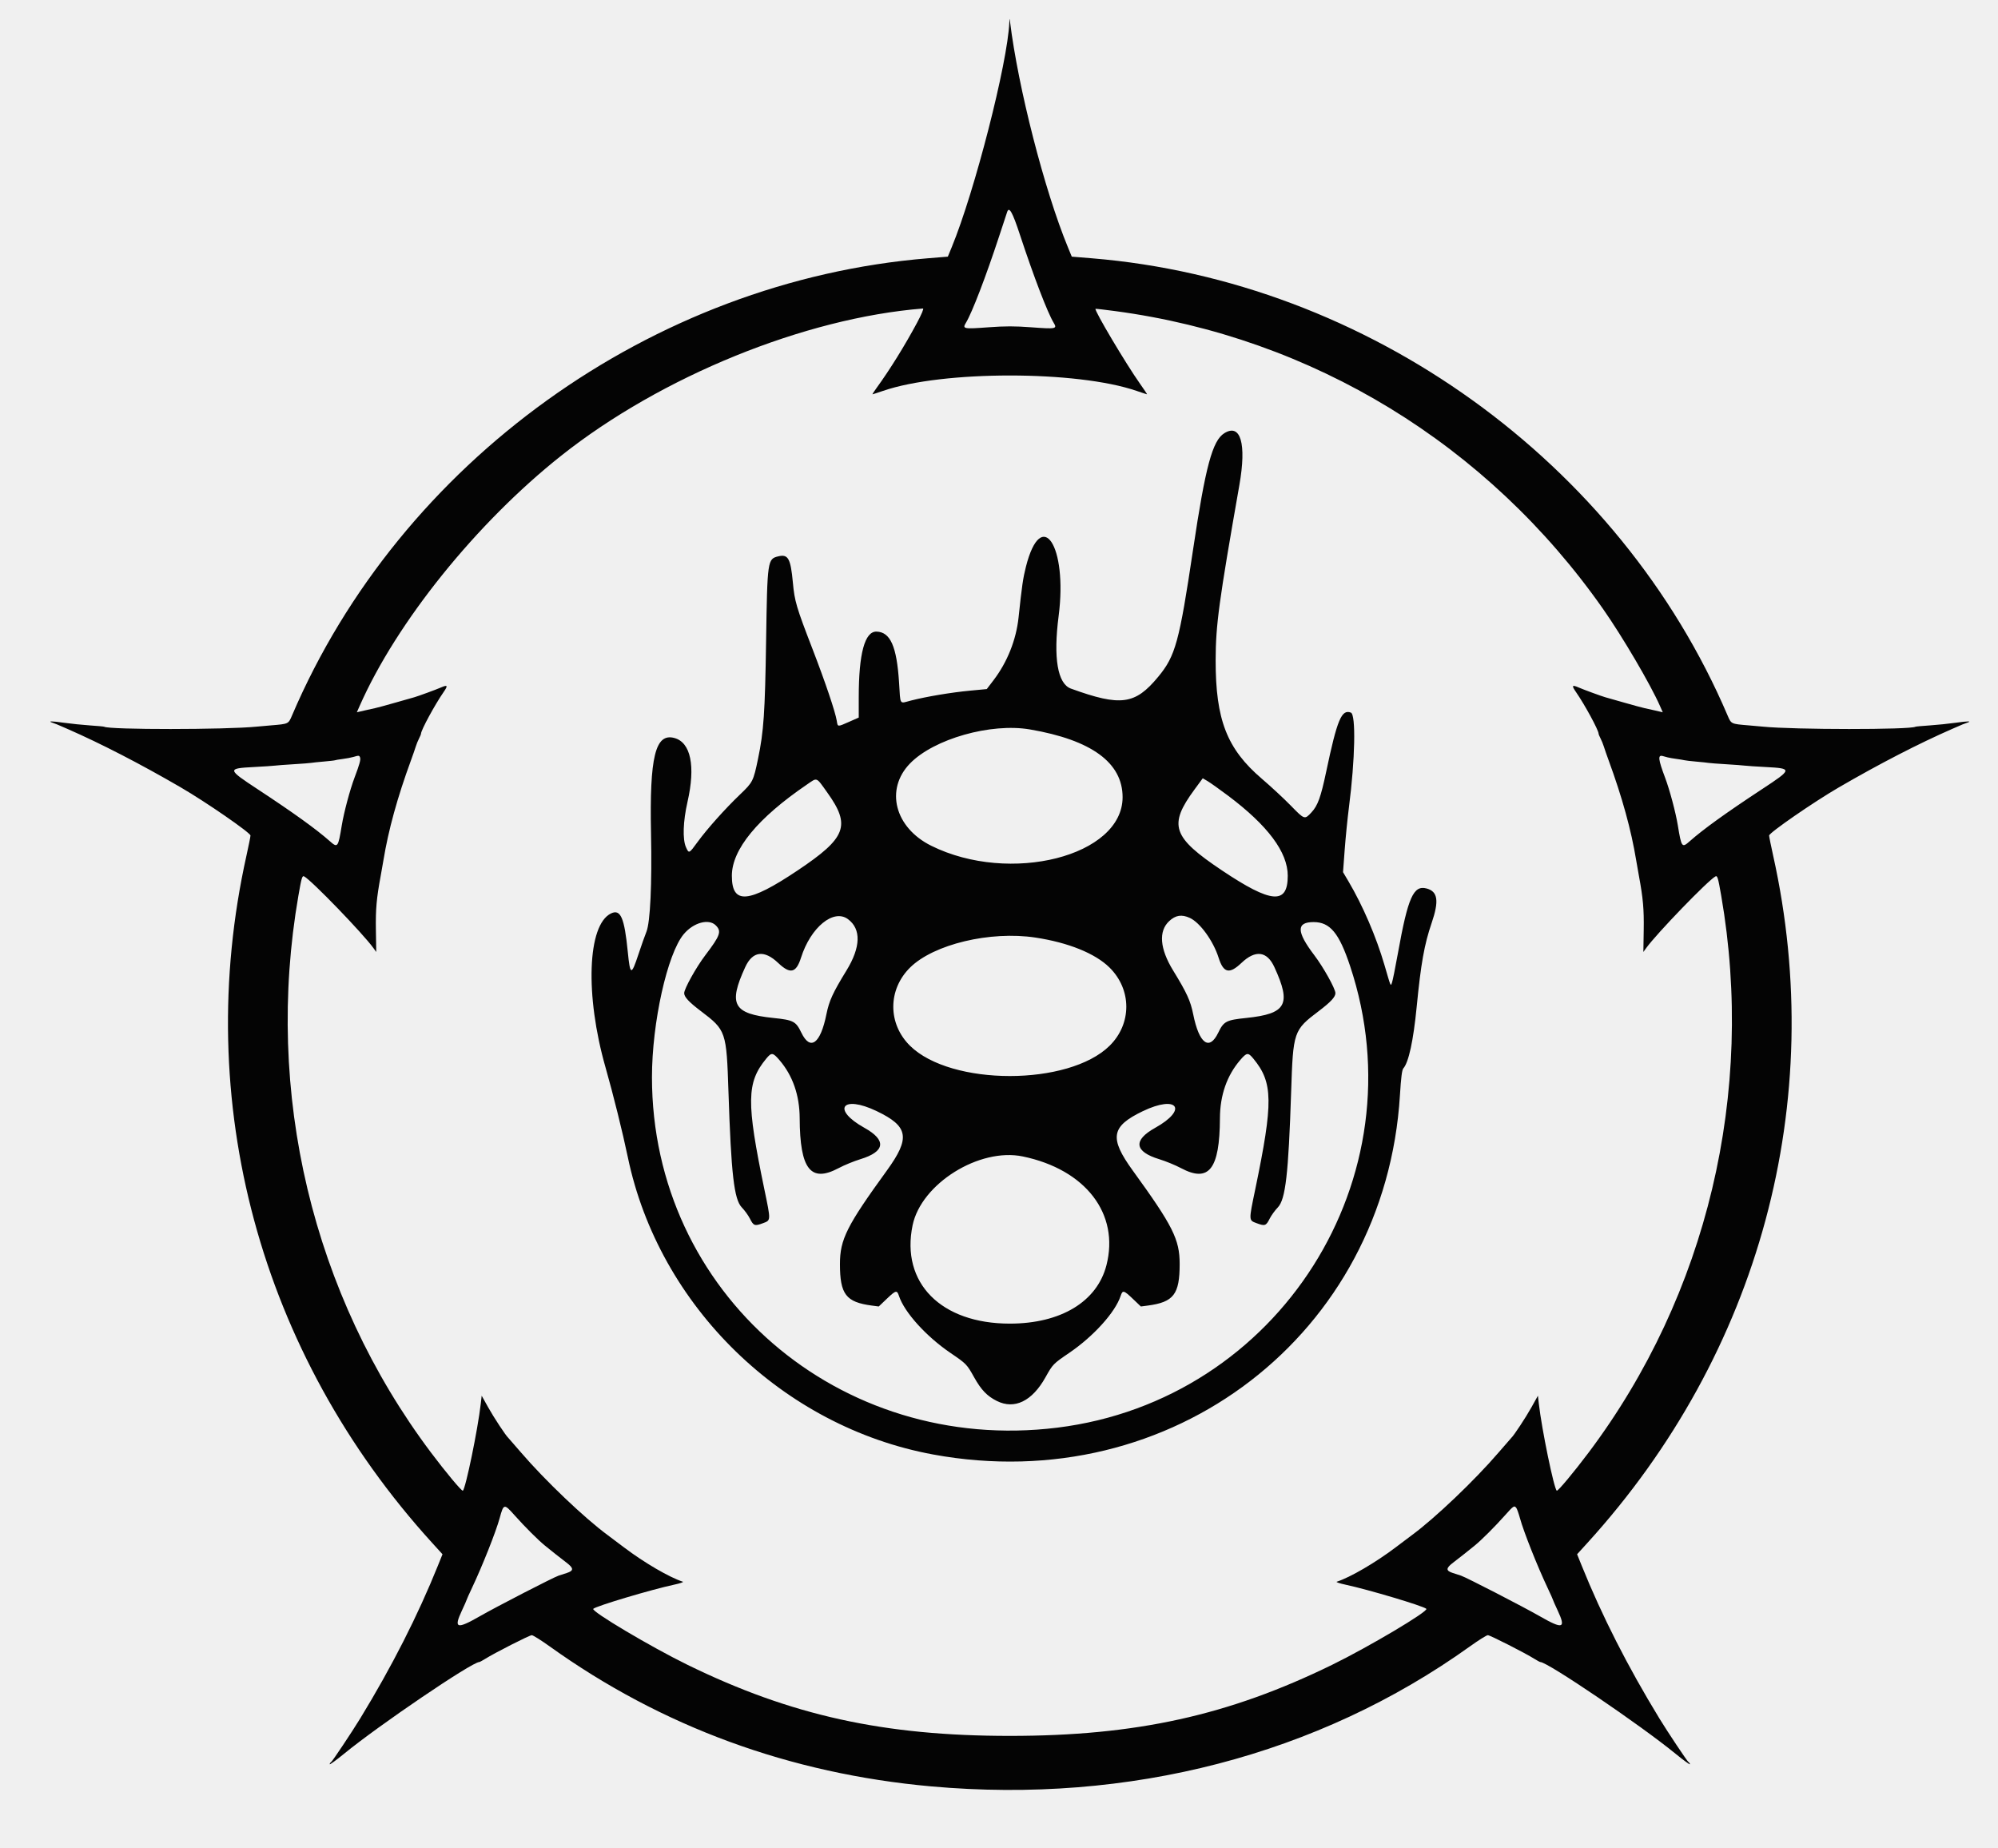
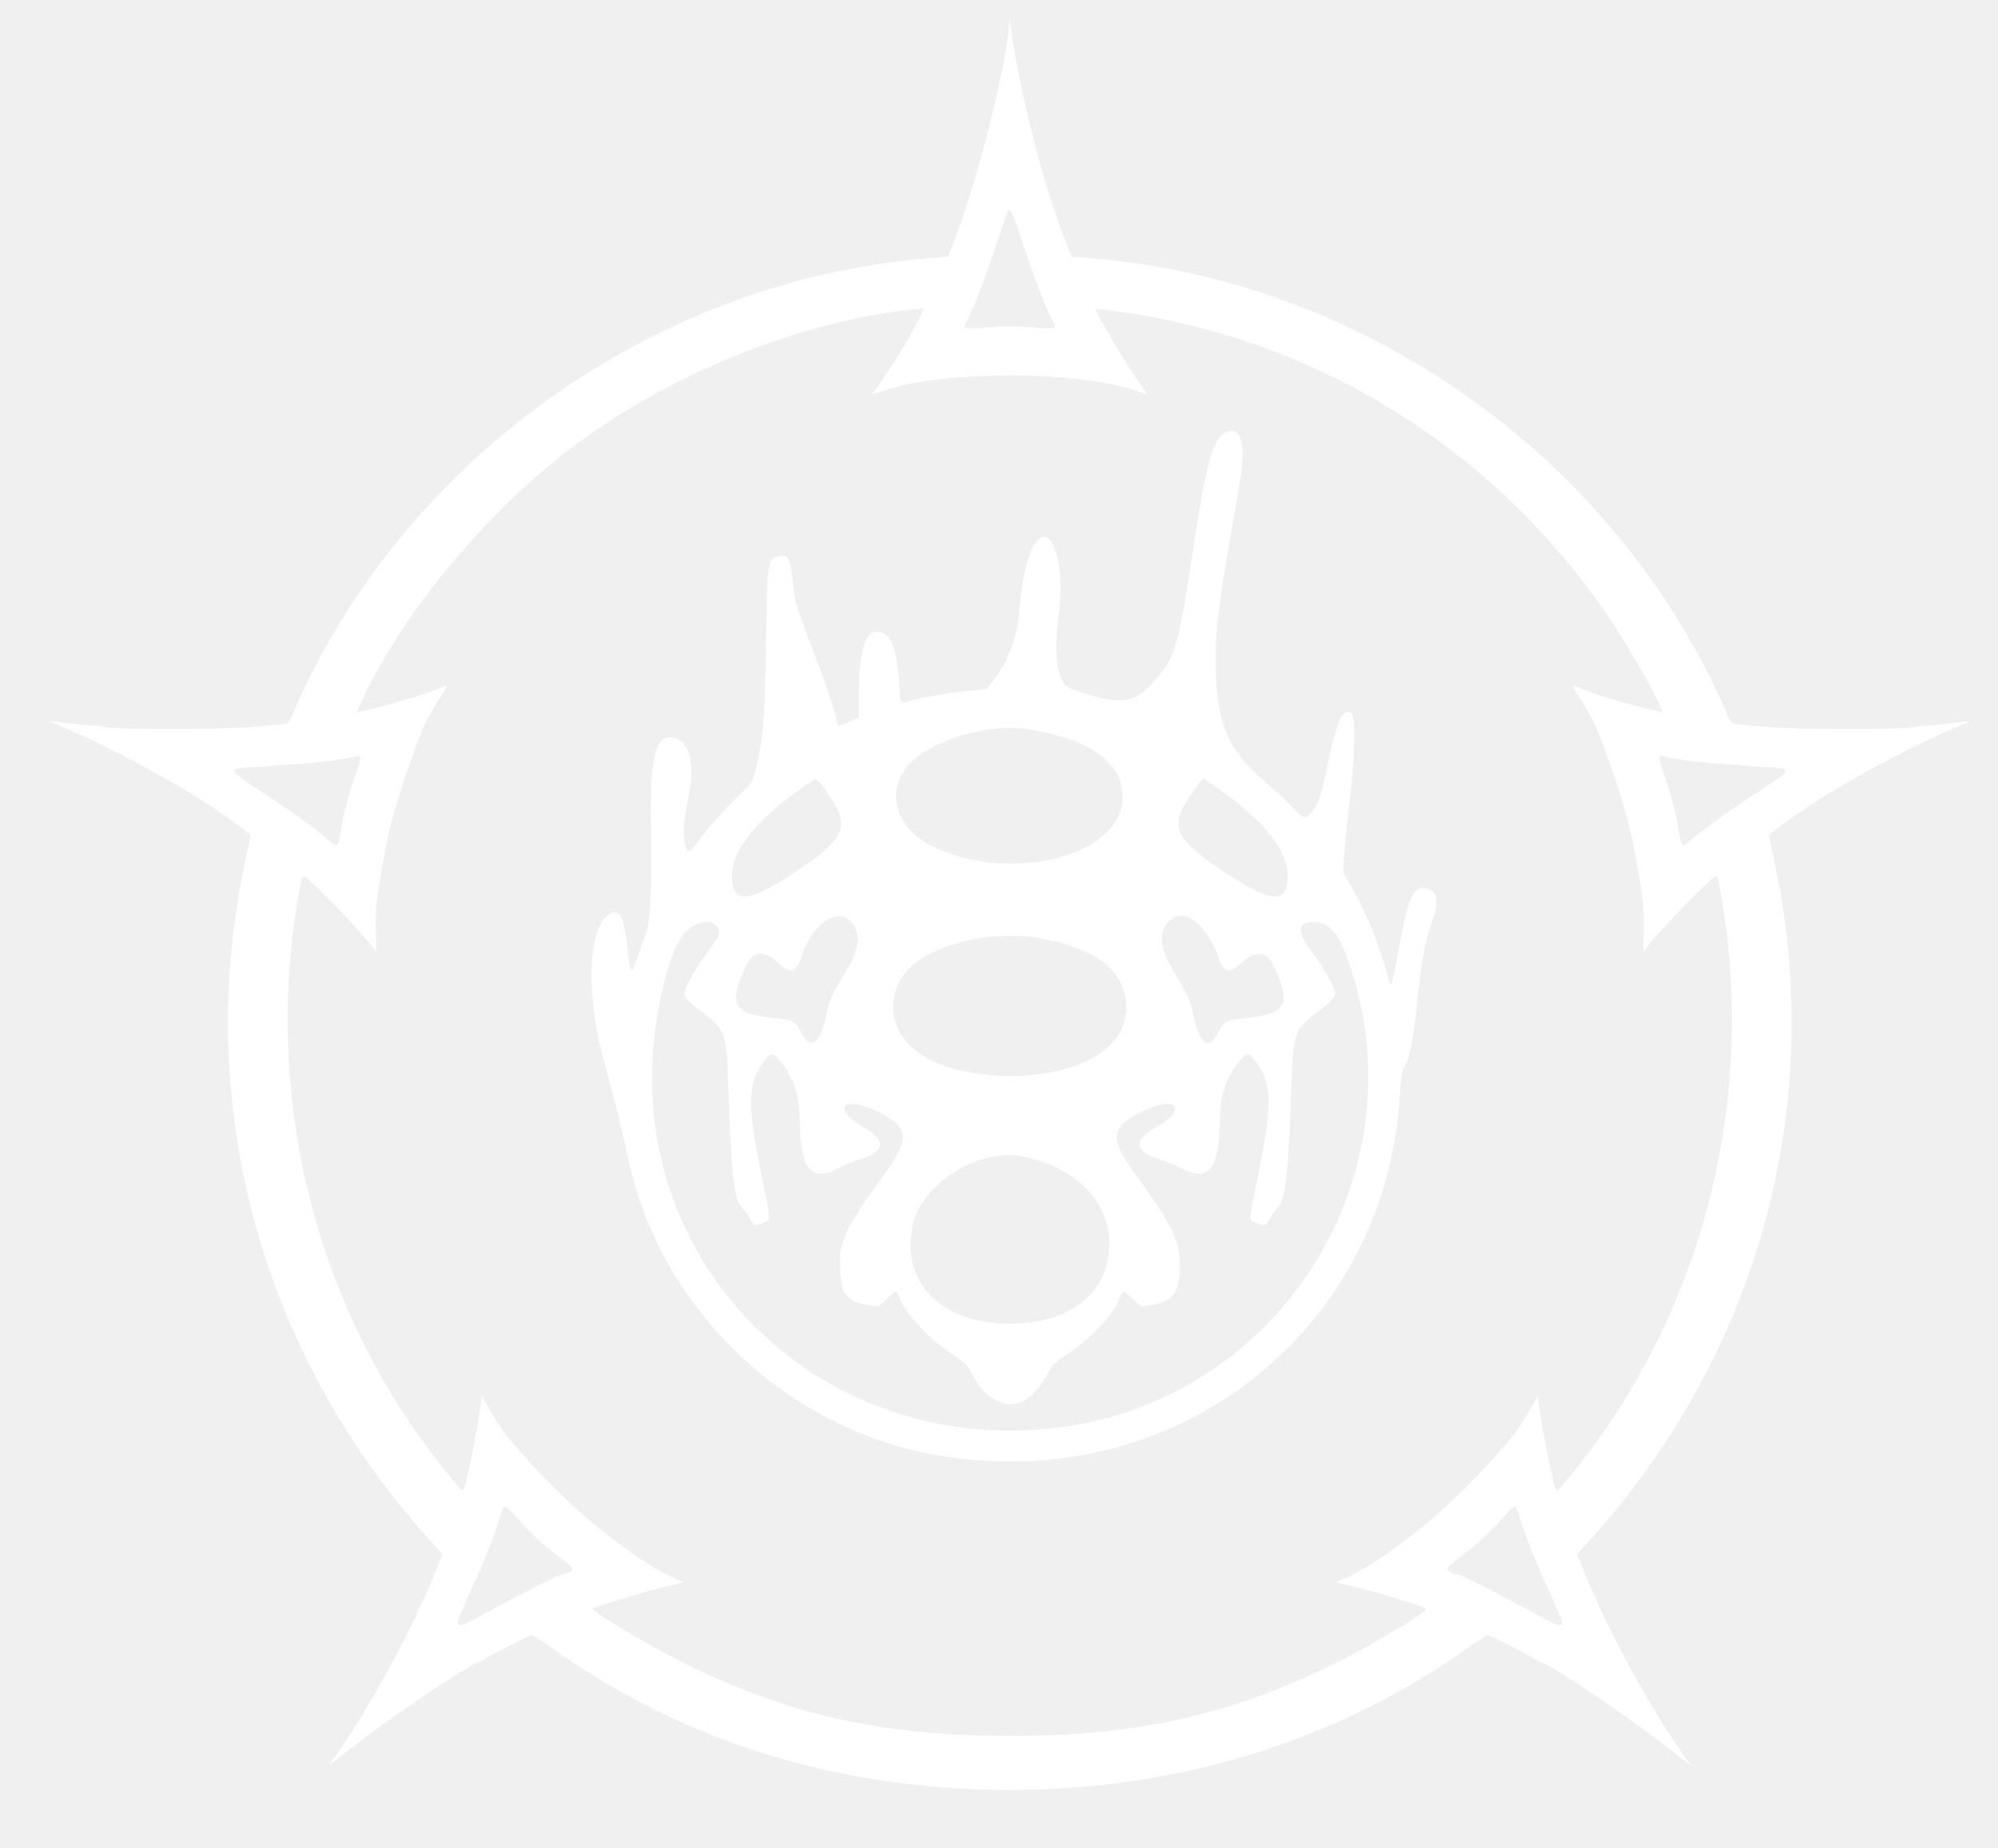
- <svg xmlns="http://www.w3.org/2000/svg" width="400" height="369.892" fill="#fff">
-   <path d="M201.922 6.192c-.344 8.12-6.943 33.868-11.537 45.015l-.775 1.88-4.012.329C130.376 57.944 79.975 94.185 58.313 144.94c-.725 1.699-.693 1.683-4.146 1.969-1.035.086-2.366.204-2.957.262-6.24.619-29.455.63-30.503.016-.078-.046-1.352-.164-2.831-.262a87 87 0 0 1-5.242-.538c-2.456-.347-3.328-.346-2.256.002.544.177.837.298 2.928 1.213 6.76 2.956 14.622 7.01 22.716 11.713C41.077 162.252 50 168.413 50 168.966c0 .216-.362 2.018-.803 4.004-10.951 49.224 2.669 99.645 37.161 137.571l2.084 2.291-.917 2.276c-4.051 10.048-9.207 20.189-15.555 30.591-1.63 2.672-5.557 8.561-5.814 8.72-.163.1-.296.299-.296.441s1.301-.805 2.89-2.105c7.021-5.743 25.603-18.346 27.049-18.346.099 0 .631-.284 1.182-.631 1.893-1.191 8.885-4.746 9.335-4.746.247 0 1.86 1.012 3.585 2.248 22.416 16.063 48.094 25.483 76.389 28.022 39.618 3.555 77.519-6.294 107.841-28.022 1.725-1.236 3.338-2.248 3.586-2.248.449 0 7.441 3.555 9.334 4.746.552.347 1.083.631 1.182.631 1.446 0 20.029 12.603 27.049 18.346 1.59 1.3 2.89 2.247 2.89 2.105s-.133-.341-.295-.441c-.257-.159-4.184-6.048-5.815-8.72-6.347-10.402-11.504-20.543-15.555-30.591l-.917-2.276 2.084-2.291c34.492-37.926 48.112-88.347 37.162-137.571-.442-1.986-.804-3.788-.804-4.004 0-.553 8.923-6.714 13.979-9.651 8.094-4.703 15.955-8.757 22.715-11.713 2.092-.915 2.384-1.036 2.928-1.213 1.072-.348.2-.349-2.256-.002-1.405.198-3.764.44-5.242.538s-2.752.216-2.831.262c-1.048.614-24.263.603-30.502-.016-.592-.058-1.922-.176-2.957-.262-3.454-.286-3.421-.27-4.146-1.969-21.662-50.755-72.064-86.996-127.286-91.524l-4.012-.329-.774-1.88c-4.695-11.391-9.971-31.956-11.587-45.159-.092-.751-.101-.742-.139.144m2.105 42.464c2.782 8.446 5.546 15.656 6.775 17.675.743 1.219.481 1.271-4.55.894-3.215-.241-5.209-.241-8.446-.001-5.063.376-5.318.326-4.576-.893 1.219-2.002 4-9.248 6.679-17.406.802-2.44 1.513-4.596 1.58-4.792.394-1.147 1.062.041 2.538 4.523M183.44 66.331c-2.427 4.53-5.473 9.437-8.094 13.037-.511.703-.88 1.277-.819 1.277.06 0 1.008-.309 2.106-.686 11.949-4.108 38.817-4.108 50.766 0 1.098.377 2.039.686 2.091.686s-.57-.937-1.382-2.083c-2.785-3.925-9.218-14.746-8.935-15.028.035-.036 1.799.167 3.92.45 39.54 5.277 74.633 26.697 97.697 59.632 3.931 5.614 9.48 15.073 11.4 19.431l.548 1.247-1.543-.36a99 99 0 0 0-2.189-.489c-.355-.071-2.158-.562-4.006-1.09a818 818 0 0 0-3.763-1.069c-.695-.188-4.396-1.543-5.283-1.934-1.395-.615-1.508-.438-.579.903 1.753 2.53 4.513 7.618 4.519 8.33.001.113.178.544.394.958s.512 1.14.656 1.613.574 1.707.953 2.742c2.718 7.409 4.527 13.97 5.521 20.027.134.813.378 2.204.543 3.091.839 4.521 1.032 6.686.965 10.854l-.071 4.403.558-.774c2.12-2.937 12.382-13.554 13.872-14.351.392-.21.528.245 1.153 3.847 6.834 39.403-2.802 79.884-26.535 111.473-2.966 3.948-6.165 7.777-6.384 7.642-.545-.337-3.008-12.283-3.592-17.425l-.181-1.588-1.317 2.358c-1.125 2.014-3.507 5.629-3.994 6.061-.083.074-1.24 1.403-2.57 2.954-4.775 5.565-12.706 13.125-17.348 16.535-.403.296-1.865 1.397-3.251 2.446-4.038 3.06-9.108 6.018-11.793 6.881-.222.071.565.337 1.747.591 4.594.985 15.634 4.282 16.186 4.834.484.484-11.553 7.635-18.874 11.213-20.734 10.135-39.279 14.224-64.516 14.224-25.236 0-43.782-4.089-64.516-14.224-7.321-3.578-19.357-10.729-18.874-11.213.552-.552 11.592-3.849 16.186-4.834 1.183-.254 1.969-.52 1.747-.591-2.684-.863-7.754-3.821-11.793-6.881a462 462 0 0 0-3.251-2.446c-4.641-3.41-12.573-10.97-17.348-16.535-1.33-1.551-2.486-2.88-2.57-2.954-.487-.432-2.869-4.047-3.994-6.061l-1.317-2.358-.181 1.588c-.584 5.142-3.047 17.088-3.592 17.425-.219.135-3.418-3.694-6.383-7.642-23.734-31.589-33.37-72.07-26.536-111.473.625-3.602.762-4.057 1.153-3.847 1.49.797 11.752 11.414 13.872 14.351l.559.774-.071-4.403c-.068-4.168.125-6.333.964-10.854.165-.887.409-2.278.543-3.091.995-6.057 2.803-12.618 5.521-20.027.379-1.035.808-2.269.953-2.742a11.5 11.5 0 0 1 .656-1.613c.216-.414.393-.845.394-.958.006-.712 2.766-5.8 4.519-8.33.93-1.341.816-1.518-.579-.903-.887.391-4.588 1.746-5.282 1.934a765 765 0 0 0-3.764 1.069c-1.848.528-3.651 1.019-4.006 1.09s-1.34.291-2.189.489l-1.543.36.549-1.247c7.39-16.78 23.433-36.697 40.388-50.137 20.021-15.87 48.758-27.555 72.4-29.441.213-.017-.266 1.134-1.191 2.862m61.528 22.095c-2.383 1.472-3.775 6.649-6.257 23.268-2.768 18.539-3.529 21.318-6.973 25.483-4.637 5.609-7.5 5.998-17.491 2.375-2.667-.968-3.542-6.145-2.455-14.539 1.823-14.086-3.464-22.036-6.55-9.849-.581 2.297-.8 3.804-1.471 10.139-.474 4.484-2.254 8.952-4.999 12.552l-1.368 1.794-3.392.32c-3.74.354-8.648 1.176-11.744 1.966-2.436.622-2.119 1.099-2.426-3.654-.464-7.183-1.742-10.059-4.507-10.137-2.354-.067-3.561 4.388-3.561 13.14v4.066l-1.916.847c-2.376 1.049-2.283 1.056-2.48-.181-.289-1.802-2.31-7.784-4.879-14.437-3.233-8.373-3.564-9.494-3.912-13.249-.446-4.818-.942-5.72-2.893-5.257-2.186.519-2.218.741-2.467 16.9-.222 14.454-.475 18.159-1.619 23.65-.933 4.48-1.03 4.671-3.626 7.153-2.965 2.833-6.595 6.897-8.491 9.504-1.697 2.333-1.711 2.339-2.304 1.024-.708-1.571-.587-5.178.303-9.073 1.637-7.159.66-11.906-2.631-12.792-3.812-1.027-4.985 3.769-4.673 19.109.206 10.155-.149 17.769-.918 19.674-.318.786-1.036 2.817-1.597 4.514-1.432 4.329-1.663 4.279-2.132-.462-.684-6.904-1.447-8.646-3.374-7.708-4.71 2.292-5.211 16.359-1.096 30.778 1.541 5.398 3.448 13.072 4.471 17.989 6.21 29.847 31.002 53.99 61.132 59.532 47.762 8.786 90.535-24.139 93.45-71.933.214-3.508.41-5.06.679-5.359 1.064-1.19 2.011-5.552 2.671-12.303.847-8.679 1.529-12.506 2.987-16.771 1.525-4.458 1.256-6.328-.997-6.935-2.636-.71-3.736 1.77-5.742 12.94-.521 2.901-1.058 5.562-1.194 5.914-.288.749-.173 1.021-1.5-3.526-1.648-5.645-4.347-11.918-7.21-16.757l-1.088-1.838.332-4.479c.183-2.464.566-6.294.852-8.512 1.236-9.592 1.419-18.557.386-18.95-1.865-.71-2.737 1.381-4.948 11.864-1.071 5.082-1.679 6.756-2.947 8.118-1.365 1.466-1.376 1.462-4.108-1.337-1.383-1.419-3.999-3.846-5.812-5.394-6.999-5.978-9.273-11.811-9.256-23.736.011-7.036.635-11.648 4.752-35.081 1.451-8.259.254-12.381-3.011-10.364m-38.92 59.302c12.333 2.113 18.549 6.658 18.549 13.562 0 11.804-22.537 17.53-38.295 9.729-7.322-3.625-9.306-11.294-4.262-16.483 4.776-4.914 16.184-8.148 24.008-6.808m-134.112 5.608c.165.427-.085 1.338-1.112 4.056-.908 2.404-2.122 6.95-2.547 9.543-.727 4.434-.82 4.556-2.397 3.159-2.697-2.39-7.307-5.709-14.469-10.415-6.089-4.002-6.113-4.144-.739-4.426 1.922-.1 3.797-.225 4.167-.277s2.063-.179 3.763-.282 3.309-.227 3.575-.277c.265-.049 1.415-.169 2.553-.266 1.139-.097 2.132-.212 2.205-.256.074-.043.754-.157 1.51-.253s1.723-.279 2.15-.407c1.099-.329 1.179-.323 1.341.101m261.801-.011c.295.079 1.082.215 1.747.304s1.391.209 1.613.267 1.29.182 2.374.275 2.173.207 2.419.253c.247.046 1.84.168 3.54.27s3.394.23 3.764.282 2.244.177 4.166.277c5.374.282 5.35.424-.739 4.426-7.162 4.706-11.772 8.025-14.469 10.415-1.577 1.397-1.67 1.275-2.397-3.159-.425-2.593-1.639-7.139-2.546-9.543-1.387-3.67-1.493-4.622-.482-4.34.26.072.714.195 1.01.273m-168.268 7.024c4.756 6.643 3.837 9.064-5.926 15.599-9.897 6.625-13.172 6.891-13.172 1.068 0-5.262 5.173-11.547 15.028-18.258 2.133-1.454 1.794-1.586 4.07 1.591m80.23.63q11.96 8.966 11.962 16.037c0 5.823-3.275 5.557-13.172-1.068-9.963-6.669-10.765-9.04-5.485-16.214l1.64-2.229.982.578c.54.319 2.373 1.622 4.073 2.896m-76.082 24.724c2.673 1.979 2.567 5.608-.301 10.281-2.74 4.465-3.472 6.063-4.015 8.758-1.189 5.912-3.225 7.405-5.019 3.681-1.09-2.265-1.584-2.525-5.588-2.939-8.062-.834-9.091-2.692-5.642-10.188 1.474-3.203 3.791-3.493 6.593-.825 2.414 2.298 3.596 2.025 4.573-1.057 1.925-6.08 6.516-9.845 9.399-7.711m68.426-.254c2.044.928 4.707 4.603 5.772 7.965.976 3.082 2.158 3.355 4.572 1.057 2.802-2.668 5.12-2.378 6.593.825 3.449 7.496 2.42 9.354-5.642 10.188-4.004.414-4.497.674-5.588 2.939-1.794 3.724-3.83 2.231-5.019-3.681-.542-2.695-1.275-4.293-4.015-8.758-2.671-4.353-2.957-7.868-.803-9.879 1.29-1.205 2.499-1.397 4.13-.656m-94.886 1.501c1.192 1.192.901 2.022-2.092 5.961-1.841 2.424-4.237 6.724-4.237 7.607 0 .76.944 1.778 3.318 3.576 5.074 3.843 5.149 4.062 5.547 16.202.54 16.474 1.121 21.506 2.668 23.11.575.596 1.305 1.603 1.623 2.239.726 1.451.964 1.536 2.593.928 1.629-.609 1.621-.428.301-6.788-3.628-17.489-3.573-21.368.37-26.152 1.062-1.287 1.324-1.26 2.646.278 2.659 3.095 4.034 7.037 4.055 11.627.046 10.231 2.192 12.984 7.799 10.001 1.113-.592 3.072-1.396 4.355-1.787 4.975-1.518 5.272-3.792.818-6.272-6.661-3.709-4.469-6.668 2.472-3.337 6.355 3.049 6.745 5.35 2.011 11.879-8.032 11.075-9.393 13.786-9.393 18.702 0 6.081 1.196 7.642 6.381 8.33l1.386.183 1.584-1.511c1.85-1.764 2.065-1.817 2.466-.601 1.081 3.273 5.42 8.079 10.29 11.397 3.223 2.196 3.287 2.262 4.761 4.897 1.41 2.524 2.595 3.758 4.539 4.728 3.536 1.765 7.064.051 9.736-4.728 1.473-2.635 1.537-2.701 4.76-4.897 4.87-3.318 9.21-8.124 10.29-11.397.401-1.216.616-1.163 2.466.601l1.585 1.511 1.385-.183c5.186-.688 6.382-2.249 6.382-8.33 0-4.916-1.362-7.627-9.393-18.702-4.735-6.529-4.345-8.83 2.01-11.879 6.941-3.331 9.133-.372 2.472 3.337-4.454 2.48-4.157 4.754.818 6.272 1.283.391 3.243 1.195 4.355 1.787 5.607 2.983 7.753.23 7.8-10.001.021-4.59 1.395-8.532 4.054-11.627 1.322-1.538 1.585-1.565 2.646-.278 3.943 4.784 3.998 8.663.37 26.152-1.319 6.36-1.327 6.179.302 6.788 1.628.608 1.867.523 2.592-.928.318-.636 1.049-1.643 1.624-2.239 1.546-1.604 2.127-6.636 2.667-23.11.398-12.14.473-12.359 5.547-16.202 2.374-1.798 3.318-2.816 3.318-3.576 0-.883-2.395-5.183-4.237-7.607-3.578-4.71-3.616-6.621-.129-6.621 3.289 0 5.1 2.179 7.299 8.783 14.087 42.303-14.209 86.923-58.608 92.42-43.676 5.407-81.153-26.99-81.153-70.154 0-10.905 3.074-24.725 6.37-28.642 1.951-2.32 5.006-3.152 6.411-1.747m63.964 2.436c6.586.993 11.982 3.17 14.847 5.992 4.488 4.419 4.498 11.267.024 15.673-8.201 8.074-31.751 8.074-39.951 0-4.475-4.406-4.465-11.254.023-15.673 4.722-4.649 16.027-7.353 25.057-5.992m-2.501 43.819c12.574 2.614 19.389 11.479 16.742 21.779-1.873 7.291-9.146 11.683-19.346 11.683-13.782 0-21.848-8.155-19.463-19.678 1.723-8.324 13.362-15.594 22.067-13.784M102.879 305.04c2.034 2.287 4.716 4.964 6.082 6.071a183 183 0 0 0 4.311 3.405c1.468 1.12 1.476 1.613.032 2.076-.59.189-1.315.423-1.61.52-1.045.344-12.413 6.201-15.777 8.129-4.645 2.663-5.276 2.463-3.591-1.135.524-1.121.954-2.092.954-2.159s.477-1.13 1.06-2.364c2.09-4.423 4.802-11.256 5.542-13.965.805-2.943.881-2.957 2.997-.578m200.541-1.478c.143.185.471 1.11.73 2.056.741 2.709 3.453 9.542 5.542 13.965.584 1.234 1.061 2.298 1.061 2.364 0 .067.429 1.038.954 2.159 1.685 3.598 1.053 3.798-3.592 1.135-3.364-1.928-14.731-7.785-15.776-8.129-.296-.097-1.021-.331-1.611-.52-1.443-.463-1.436-.956.032-2.076a183 183 0 0 0 4.311-3.405c1.366-1.107 4.048-3.784 6.082-6.071 1.703-1.915 1.853-2.013 2.267-1.478" style="fill:#040404;fill-rule:evenodd;stroke:none" transform="translate(.147 -1.714)" />
+ <svg xmlns="http://www.w3.org/2000/svg" width="400" height="369.892">
+   <path d="M201.922 6.192c-.344 8.12-6.943 33.868-11.537 45.015l-.775 1.88-4.012.329C130.376 57.944 79.975 94.185 58.313 144.94c-.725 1.699-.693 1.683-4.146 1.969-1.035.086-2.366.204-2.957.262-6.24.619-29.455.63-30.503.016-.078-.046-1.352-.164-2.831-.262a87 87 0 0 1-5.242-.538c-2.456-.347-3.328-.346-2.256.002.544.177.837.298 2.928 1.213 6.76 2.956 14.622 7.01 22.716 11.713C41.077 162.252 50 168.413 50 168.966c0 .216-.362 2.018-.803 4.004-10.951 49.224 2.669 99.645 37.161 137.571l2.084 2.291-.917 2.276c-4.051 10.048-9.207 20.189-15.555 30.591-1.63 2.672-5.557 8.561-5.814 8.72-.163.1-.296.299-.296.441s1.301-.805 2.89-2.105c7.021-5.743 25.603-18.346 27.049-18.346.099 0 .631-.284 1.182-.631 1.893-1.191 8.885-4.746 9.335-4.746.247 0 1.86 1.012 3.585 2.248 22.416 16.063 48.094 25.483 76.389 28.022 39.618 3.555 77.519-6.294 107.841-28.022 1.725-1.236 3.338-2.248 3.586-2.248.449 0 7.441 3.555 9.334 4.746.552.347 1.083.631 1.182.631 1.446 0 20.029 12.603 27.049 18.346 1.59 1.3 2.89 2.247 2.89 2.105s-.133-.341-.295-.441c-.257-.159-4.184-6.048-5.815-8.72-6.347-10.402-11.504-20.543-15.555-30.591l-.917-2.276 2.084-2.291c34.492-37.926 48.112-88.347 37.162-137.571-.442-1.986-.804-3.788-.804-4.004 0-.553 8.923-6.714 13.979-9.651 8.094-4.703 15.955-8.757 22.715-11.713 2.092-.915 2.384-1.036 2.928-1.213 1.072-.348.2-.349-2.256-.002-1.405.198-3.764.44-5.242.538s-2.752.216-2.831.262c-1.048.614-24.263.603-30.502-.016-.592-.058-1.922-.176-2.957-.262-3.454-.286-3.421-.27-4.146-1.969-21.662-50.755-72.064-86.996-127.286-91.524l-4.012-.329-.774-1.88c-4.695-11.391-9.971-31.956-11.587-45.159-.092-.751-.101-.742-.139.144m2.105 42.464c2.782 8.446 5.546 15.656 6.775 17.675.743 1.219.481 1.271-4.55.894-3.215-.241-5.209-.241-8.446-.001-5.063.376-5.318.326-4.576-.893 1.219-2.002 4-9.248 6.679-17.406.802-2.44 1.513-4.596 1.58-4.792.394-1.147 1.062.041 2.538 4.523M183.44 66.331c-2.427 4.53-5.473 9.437-8.094 13.037-.511.703-.88 1.277-.819 1.277.06 0 1.008-.309 2.106-.686 11.949-4.108 38.817-4.108 50.766 0 1.098.377 2.039.686 2.091.686s-.57-.937-1.382-2.083c-2.785-3.925-9.218-14.746-8.935-15.028.035-.036 1.799.167 3.92.45 39.54 5.277 74.633 26.697 97.697 59.632 3.931 5.614 9.48 15.073 11.4 19.431l.548 1.247-1.543-.36a99 99 0 0 0-2.189-.489c-.355-.071-2.158-.562-4.006-1.09a818 818 0 0 0-3.763-1.069c-.695-.188-4.396-1.543-5.283-1.934-1.395-.615-1.508-.438-.579.903 1.753 2.53 4.513 7.618 4.519 8.33.001.113.178.544.394.958s.512 1.14.656 1.613.574 1.707.953 2.742c2.718 7.409 4.527 13.97 5.521 20.027.134.813.378 2.204.543 3.091.839 4.521 1.032 6.686.965 10.854l-.071 4.403.558-.774c2.12-2.937 12.382-13.554 13.872-14.351.392-.21.528.245 1.153 3.847 6.834 39.403-2.802 79.884-26.535 111.473-2.966 3.948-6.165 7.777-6.384 7.642-.545-.337-3.008-12.283-3.592-17.425l-.181-1.588-1.317 2.358c-1.125 2.014-3.507 5.629-3.994 6.061-.083.074-1.24 1.403-2.57 2.954-4.775 5.565-12.706 13.125-17.348 16.535-.403.296-1.865 1.397-3.251 2.446-4.038 3.06-9.108 6.018-11.793 6.881-.222.071.565.337 1.747.591 4.594.985 15.634 4.282 16.186 4.834.484.484-11.553 7.635-18.874 11.213-20.734 10.135-39.279 14.224-64.516 14.224-25.236 0-43.782-4.089-64.516-14.224-7.321-3.578-19.357-10.729-18.874-11.213.552-.552 11.592-3.849 16.186-4.834 1.183-.254 1.969-.52 1.747-.591-2.684-.863-7.754-3.821-11.793-6.881a462 462 0 0 0-3.251-2.446c-4.641-3.41-12.573-10.97-17.348-16.535-1.33-1.551-2.486-2.88-2.57-2.954-.487-.432-2.869-4.047-3.994-6.061l-1.317-2.358-.181 1.588c-.584 5.142-3.047 17.088-3.592 17.425-.219.135-3.418-3.694-6.383-7.642-23.734-31.589-33.37-72.07-26.536-111.473.625-3.602.762-4.057 1.153-3.847 1.49.797 11.752 11.414 13.872 14.351l.559.774-.071-4.403c-.068-4.168.125-6.333.964-10.854.165-.887.409-2.278.543-3.091.995-6.057 2.803-12.618 5.521-20.027.379-1.035.808-2.269.953-2.742a11.5 11.5 0 0 1 .656-1.613c.216-.414.393-.845.394-.958.006-.712 2.766-5.8 4.519-8.33.93-1.341.816-1.518-.579-.903-.887.391-4.588 1.746-5.282 1.934a765 765 0 0 0-3.764 1.069c-1.848.528-3.651 1.019-4.006 1.09s-1.34.291-2.189.489l-1.543.36.549-1.247c7.39-16.78 23.433-36.697 40.388-50.137 20.021-15.87 48.758-27.555 72.4-29.441.213-.017-.266 1.134-1.191 2.862m61.528 22.095c-2.383 1.472-3.775 6.649-6.257 23.268-2.768 18.539-3.529 21.318-6.973 25.483-4.637 5.609-7.5 5.998-17.491 2.375-2.667-.968-3.542-6.145-2.455-14.539 1.823-14.086-3.464-22.036-6.55-9.849-.581 2.297-.8 3.804-1.471 10.139-.474 4.484-2.254 8.952-4.999 12.552l-1.368 1.794-3.392.32c-3.74.354-8.648 1.176-11.744 1.966-2.436.622-2.119 1.099-2.426-3.654-.464-7.183-1.742-10.059-4.507-10.137-2.354-.067-3.561 4.388-3.561 13.14v4.066l-1.916.847c-2.376 1.049-2.283 1.056-2.48-.181-.289-1.802-2.31-7.784-4.879-14.437-3.233-8.373-3.564-9.494-3.912-13.249-.446-4.818-.942-5.72-2.893-5.257-2.186.519-2.218.741-2.467 16.9-.222 14.454-.475 18.159-1.619 23.65-.933 4.48-1.03 4.671-3.626 7.153-2.965 2.833-6.595 6.897-8.491 9.504-1.697 2.333-1.711 2.339-2.304 1.024-.708-1.571-.587-5.178.303-9.073 1.637-7.159.66-11.906-2.631-12.792-3.812-1.027-4.985 3.769-4.673 19.109.206 10.155-.149 17.769-.918 19.674-.318.786-1.036 2.817-1.597 4.514-1.432 4.329-1.663 4.279-2.132-.462-.684-6.904-1.447-8.646-3.374-7.708-4.71 2.292-5.211 16.359-1.096 30.778 1.541 5.398 3.448 13.072 4.471 17.989 6.21 29.847 31.002 53.99 61.132 59.532 47.762 8.786 90.535-24.139 93.45-71.933.214-3.508.41-5.06.679-5.359 1.064-1.19 2.011-5.552 2.671-12.303.847-8.679 1.529-12.506 2.987-16.771 1.525-4.458 1.256-6.328-.997-6.935-2.636-.71-3.736 1.77-5.742 12.94-.521 2.901-1.058 5.562-1.194 5.914-.288.749-.173 1.021-1.5-3.526-1.648-5.645-4.347-11.918-7.21-16.757l-1.088-1.838.332-4.479c.183-2.464.566-6.294.852-8.512 1.236-9.592 1.419-18.557.386-18.95-1.865-.71-2.737 1.381-4.948 11.864-1.071 5.082-1.679 6.756-2.947 8.118-1.365 1.466-1.376 1.462-4.108-1.337-1.383-1.419-3.999-3.846-5.812-5.394-6.999-5.978-9.273-11.811-9.256-23.736.011-7.036.635-11.648 4.752-35.081 1.451-8.259.254-12.381-3.011-10.364m-38.92 59.302c12.333 2.113 18.549 6.658 18.549 13.562 0 11.804-22.537 17.53-38.295 9.729-7.322-3.625-9.306-11.294-4.262-16.483 4.776-4.914 16.184-8.148 24.008-6.808m-134.112 5.608c.165.427-.085 1.338-1.112 4.056-.908 2.404-2.122 6.95-2.547 9.543-.727 4.434-.82 4.556-2.397 3.159-2.697-2.39-7.307-5.709-14.469-10.415-6.089-4.002-6.113-4.144-.739-4.426 1.922-.1 3.797-.225 4.167-.277s2.063-.179 3.763-.282 3.309-.227 3.575-.277c.265-.049 1.415-.169 2.553-.266 1.139-.097 2.132-.212 2.205-.256.074-.043.754-.157 1.51-.253s1.723-.279 2.15-.407c1.099-.329 1.179-.323 1.341.101m261.801-.011c.295.079 1.082.215 1.747.304s1.391.209 1.613.267 1.29.182 2.374.275 2.173.207 2.419.253c.247.046 1.84.168 3.54.27s3.394.23 3.764.282 2.244.177 4.166.277c5.374.282 5.35.424-.739 4.426-7.162 4.706-11.772 8.025-14.469 10.415-1.577 1.397-1.67 1.275-2.397-3.159-.425-2.593-1.639-7.139-2.546-9.543-1.387-3.67-1.493-4.622-.482-4.34.26.072.714.195 1.01.273m-168.268 7.024c4.756 6.643 3.837 9.064-5.926 15.599-9.897 6.625-13.172 6.891-13.172 1.068 0-5.262 5.173-11.547 15.028-18.258 2.133-1.454 1.794-1.586 4.07 1.591m80.23.63q11.96 8.966 11.962 16.037c0 5.823-3.275 5.557-13.172-1.068-9.963-6.669-10.765-9.04-5.485-16.214l1.64-2.229.982.578c.54.319 2.373 1.622 4.073 2.896m-76.082 24.724c2.673 1.979 2.567 5.608-.301 10.281-2.74 4.465-3.472 6.063-4.015 8.758-1.189 5.912-3.225 7.405-5.019 3.681-1.09-2.265-1.584-2.525-5.588-2.939-8.062-.834-9.091-2.692-5.642-10.188 1.474-3.203 3.791-3.493 6.593-.825 2.414 2.298 3.596 2.025 4.573-1.057 1.925-6.08 6.516-9.845 9.399-7.711m68.426-.254c2.044.928 4.707 4.603 5.772 7.965.976 3.082 2.158 3.355 4.572 1.057 2.802-2.668 5.12-2.378 6.593.825 3.449 7.496 2.42 9.354-5.642 10.188-4.004.414-4.497.674-5.588 2.939-1.794 3.724-3.83 2.231-5.019-3.681-.542-2.695-1.275-4.293-4.015-8.758-2.671-4.353-2.957-7.868-.803-9.879 1.29-1.205 2.499-1.397 4.13-.656m-94.886 1.501c1.192 1.192.901 2.022-2.092 5.961-1.841 2.424-4.237 6.724-4.237 7.607 0 .76.944 1.778 3.318 3.576 5.074 3.843 5.149 4.062 5.547 16.202.54 16.474 1.121 21.506 2.668 23.11.575.596 1.305 1.603 1.623 2.239.726 1.451.964 1.536 2.593.928 1.629-.609 1.621-.428.301-6.788-3.628-17.489-3.573-21.368.37-26.152 1.062-1.287 1.324-1.26 2.646.278 2.659 3.095 4.034 7.037 4.055 11.627.046 10.231 2.192 12.984 7.799 10.001 1.113-.592 3.072-1.396 4.355-1.787 4.975-1.518 5.272-3.792.818-6.272-6.661-3.709-4.469-6.668 2.472-3.337 6.355 3.049 6.745 5.35 2.011 11.879-8.032 11.075-9.393 13.786-9.393 18.702 0 6.081 1.196 7.642 6.381 8.33l1.386.183 1.584-1.511c1.85-1.764 2.065-1.817 2.466-.601 1.081 3.273 5.42 8.079 10.29 11.397 3.223 2.196 3.287 2.262 4.761 4.897 1.41 2.524 2.595 3.758 4.539 4.728 3.536 1.765 7.064.051 9.736-4.728 1.473-2.635 1.537-2.701 4.76-4.897 4.87-3.318 9.21-8.124 10.29-11.397.401-1.216.616-1.163 2.466.601l1.585 1.511 1.385-.183c5.186-.688 6.382-2.249 6.382-8.33 0-4.916-1.362-7.627-9.393-18.702-4.735-6.529-4.345-8.83 2.01-11.879 6.941-3.331 9.133-.372 2.472 3.337-4.454 2.48-4.157 4.754.818 6.272 1.283.391 3.243 1.195 4.355 1.787 5.607 2.983 7.753.23 7.8-10.001.021-4.59 1.395-8.532 4.054-11.627 1.322-1.538 1.585-1.565 2.646-.278 3.943 4.784 3.998 8.663.37 26.152-1.319 6.36-1.327 6.179.302 6.788 1.628.608 1.867.523 2.592-.928.318-.636 1.049-1.643 1.624-2.239 1.546-1.604 2.127-6.636 2.667-23.11.398-12.14.473-12.359 5.547-16.202 2.374-1.798 3.318-2.816 3.318-3.576 0-.883-2.395-5.183-4.237-7.607-3.578-4.71-3.616-6.621-.129-6.621 3.289 0 5.1 2.179 7.299 8.783 14.087 42.303-14.209 86.923-58.608 92.42-43.676 5.407-81.153-26.99-81.153-70.154 0-10.905 3.074-24.725 6.37-28.642 1.951-2.32 5.006-3.152 6.411-1.747m63.964 2.436c6.586.993 11.982 3.17 14.847 5.992 4.488 4.419 4.498 11.267.024 15.673-8.201 8.074-31.751 8.074-39.951 0-4.475-4.406-4.465-11.254.023-15.673 4.722-4.649 16.027-7.353 25.057-5.992m-2.501 43.819c12.574 2.614 19.389 11.479 16.742 21.779-1.873 7.291-9.146 11.683-19.346 11.683-13.782 0-21.848-8.155-19.463-19.678 1.723-8.324 13.362-15.594 22.067-13.784M102.879 305.04c2.034 2.287 4.716 4.964 6.082 6.071a183 183 0 0 0 4.311 3.405c1.468 1.12 1.476 1.613.032 2.076-.59.189-1.315.423-1.61.52-1.045.344-12.413 6.201-15.777 8.129-4.645 2.663-5.276 2.463-3.591-1.135.524-1.121.954-2.092.954-2.159s.477-1.13 1.06-2.364c2.09-4.423 4.802-11.256 5.542-13.965.805-2.943.881-2.957 2.997-.578m200.541-1.478c.143.185.471 1.11.73 2.056.741 2.709 3.453 9.542 5.542 13.965.584 1.234 1.061 2.298 1.061 2.364 0 .067.429 1.038.954 2.159 1.685 3.598 1.053 3.798-3.592 1.135-3.364-1.928-14.731-7.785-15.776-8.129-.296-.097-1.021-.331-1.611-.52-1.443-.463-1.436-.956.032-2.076a183 183 0 0 0 4.311-3.405c1.366-1.107 4.048-3.784 6.082-6.071 1.703-1.915 1.853-2.013 2.267-1.478" style="fill:#fff;fill-rule:evenodd;stroke:none" transform="translate(.147 -1.714)" />
</svg>
